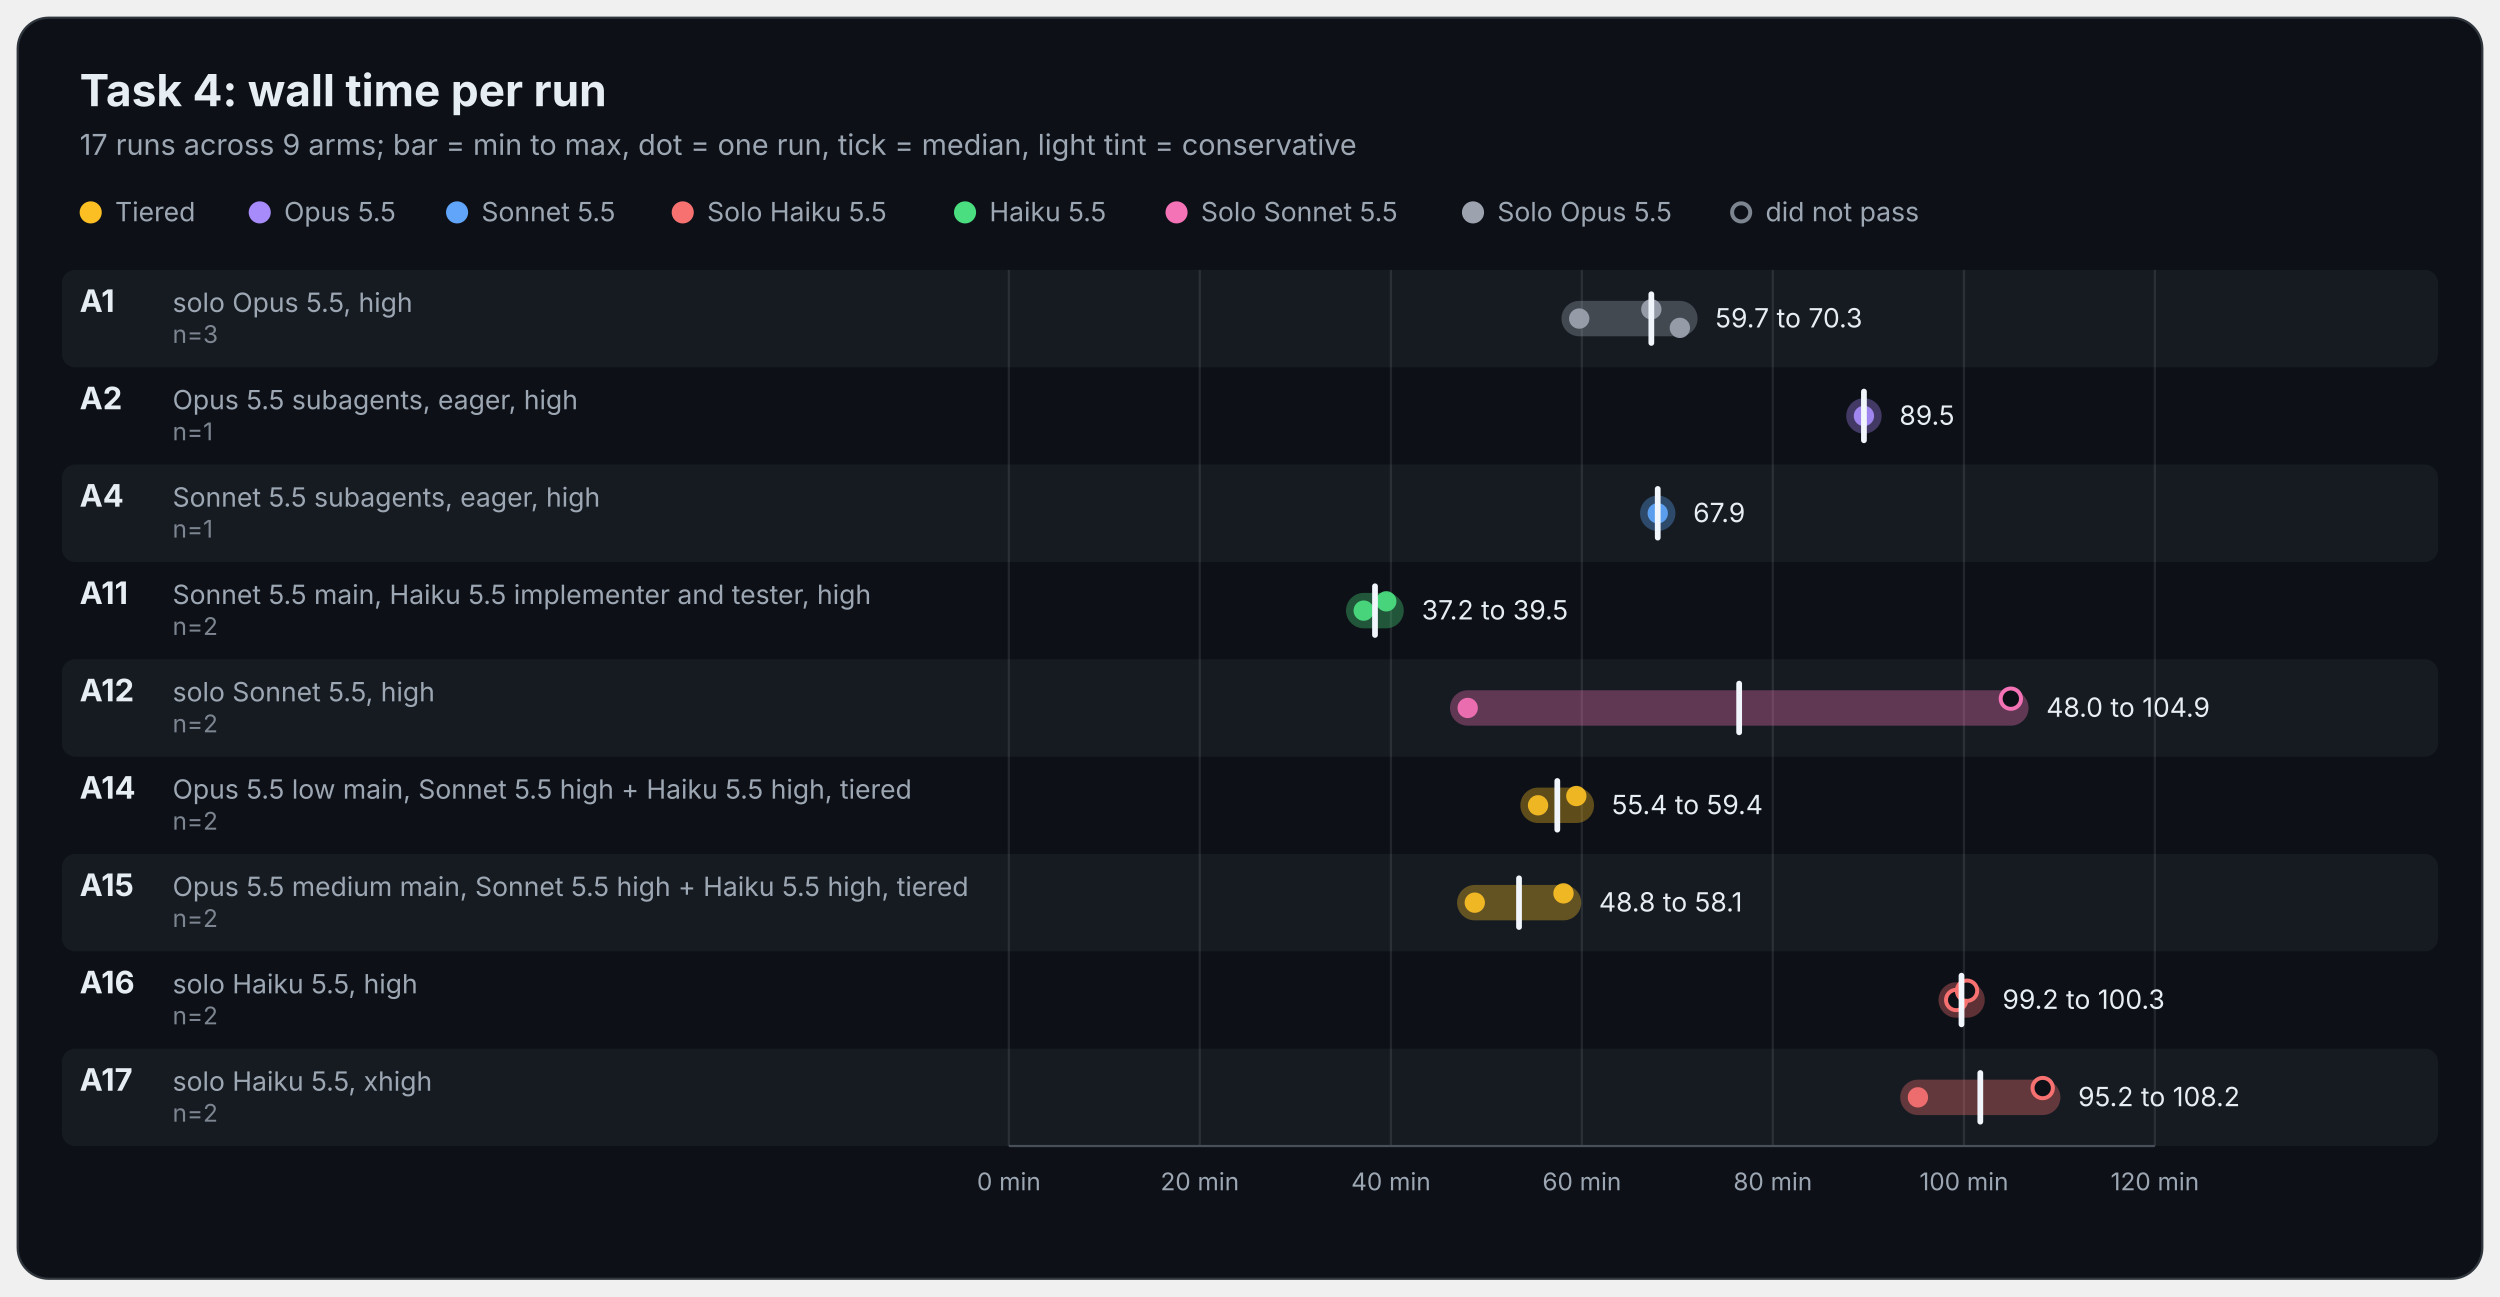
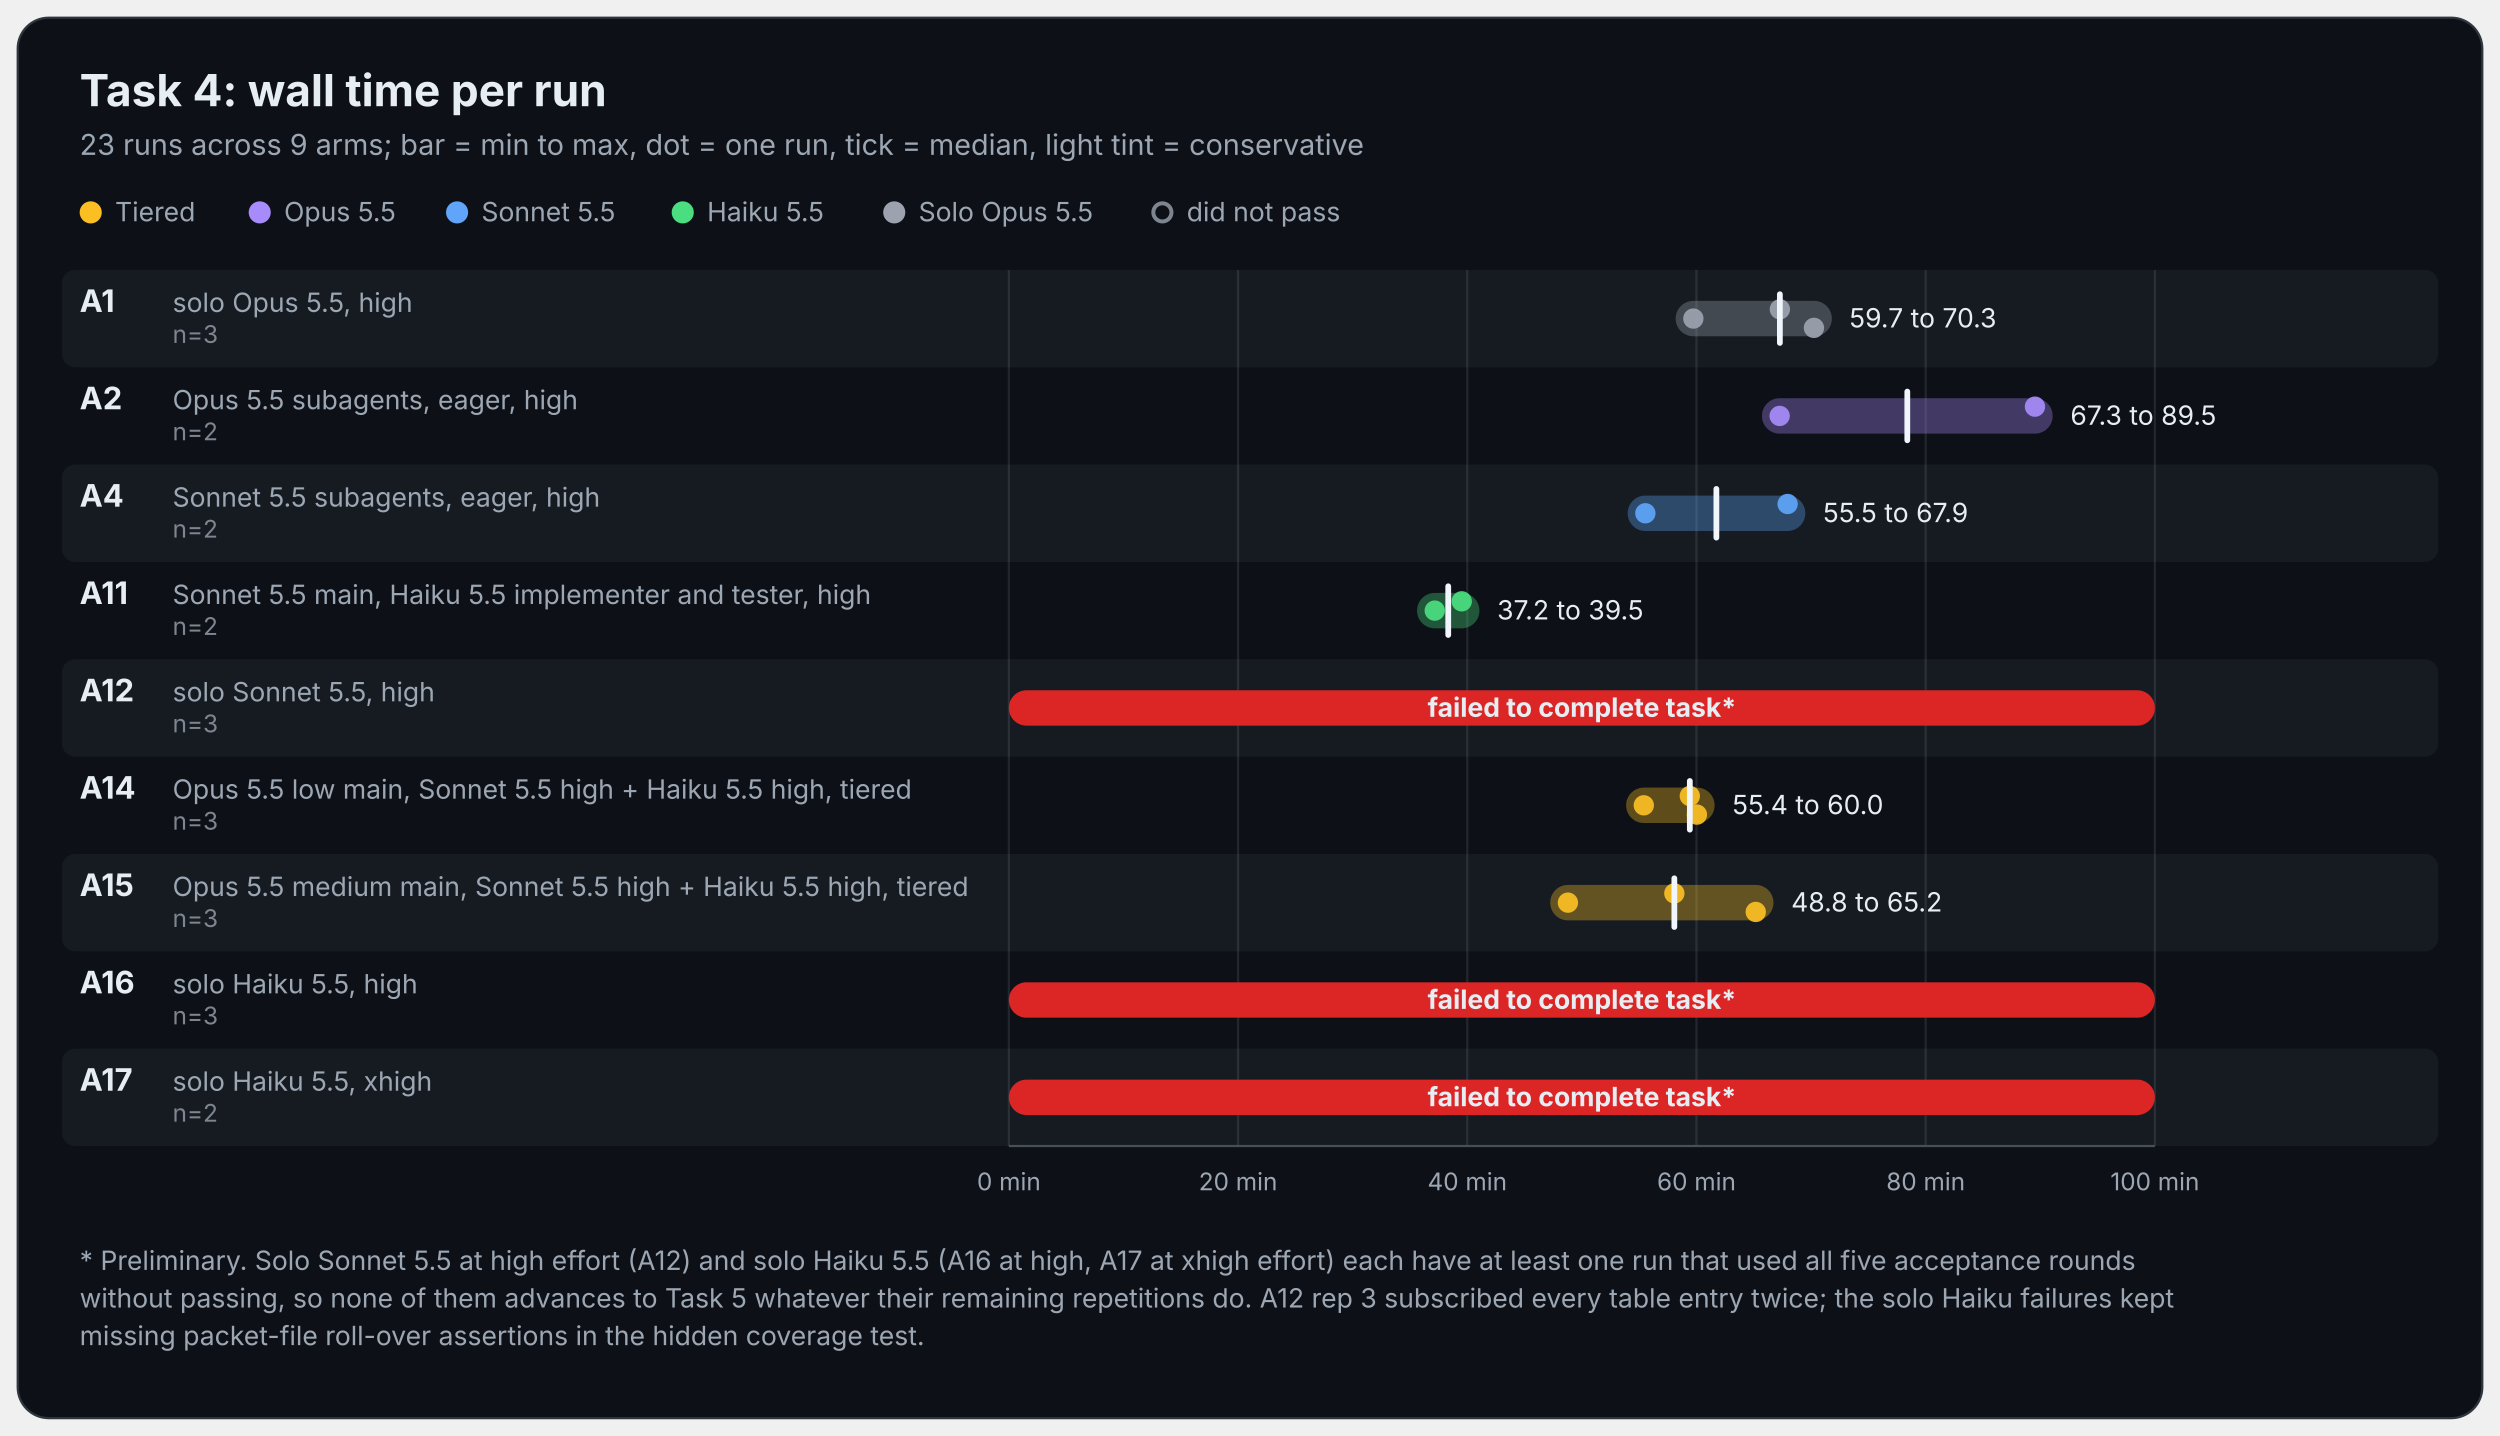
- <svg xmlns="http://www.w3.org/2000/svg" width="1130" height="586.0" viewBox="0 0 1130 586.0" role="img" aria-label="Task 4: wall time per run" font-family="-apple-system, &quot;Segoe UI&quot;, Inter, Roboto, &quot;Helvetica Neue&quot;, Arial, sans-serif">
-   <rect x="8" y="8" width="1114" height="570.0" rx="14" fill="#0d1117" stroke="#30363d" stroke-width="1" />
+ <svg xmlns="http://www.w3.org/2000/svg" width="1130" height="649.0" viewBox="0 0 1130 649.0" role="img" aria-label="Task 4: wall time per run" font-family="-apple-system, &quot;Segoe UI&quot;, Inter, Roboto, &quot;Helvetica Neue&quot;, Arial, sans-serif">
+   <rect x="8" y="8" width="1114" height="633.0" rx="14" fill="#0d1117" stroke="#30363d" stroke-width="1" />
  <text x="36.0" y="48.0" font-size="20" font-weight="700" fill="#e6edf3" text-anchor="start">Task 4: wall time per run</text>
-   <text x="36.0" y="70.0" font-size="13" font-weight="400" fill="#9da7b3" text-anchor="start">17 runs across 9 arms; bar = min to max, dot = one run, tick = median, light tint = conservative</text>
+   <text x="36.0" y="70.0" font-size="13" font-weight="400" fill="#9da7b3" text-anchor="start">23 runs across 9 arms; bar = min to max, dot = one run, tick = median, light tint = conservative</text>
  <circle cx="41.0" cy="96.0" r="5" fill="#fbbf24" />
  <text x="52.0" y="100.0" font-size="12" font-weight="400" fill="#9da7b3" text-anchor="start">Tiered</text>
  <circle cx="117.4" cy="96.0" r="5" fill="#a78bfa" />
  <text x="128.4" y="100.0" font-size="12" font-weight="400" fill="#9da7b3" text-anchor="start">Opus 5.5</text>
  <circle cx="206.6" cy="96.0" r="5" fill="#60a5fa" />
  <text x="217.6" y="100.0" font-size="12" font-weight="400" fill="#9da7b3" text-anchor="start">Sonnet 5.5</text>
-   <circle cx="308.6" cy="96.0" r="5" fill="#f87171" />
-   <text x="319.6" y="100.0" font-size="12" font-weight="400" fill="#9da7b3" text-anchor="start">Solo Haiku 5.5</text>
-   <circle cx="436.2" cy="96.0" r="5" fill="#4ade80" />
-   <text x="447.2" y="100.0" font-size="12" font-weight="400" fill="#9da7b3" text-anchor="start">Haiku 5.5</text>
-   <circle cx="531.8" cy="96.0" r="5" fill="#f472b6" />
-   <text x="542.8" y="100.0" font-size="12" font-weight="400" fill="#9da7b3" text-anchor="start">Solo Sonnet 5.5</text>
-   <circle cx="665.8" cy="96.0" r="5" fill="#9ca3af" />
-   <text x="676.8" y="100.0" font-size="12" font-weight="400" fill="#9da7b3" text-anchor="start">Solo Opus 5.5</text>
-   <circle cx="787.0" cy="96.0" r="4.1" fill="#0d1117" stroke="#7d8590" stroke-width="1.8" />
-   <text x="798.0" y="100.0" font-size="12" font-weight="400" fill="#9da7b3" text-anchor="start">did not pass</text>
+   <circle cx="308.6" cy="96.0" r="5" fill="#4ade80" />
+   <text x="319.6" y="100.0" font-size="12" font-weight="400" fill="#9da7b3" text-anchor="start">Haiku 5.5</text>
+   <circle cx="404.2" cy="96.0" r="5" fill="#9ca3af" />
+   <text x="415.2" y="100.0" font-size="12" font-weight="400" fill="#9da7b3" text-anchor="start">Solo Opus 5.5</text>
+   <circle cx="525.4" cy="96.0" r="4.1" fill="#0d1117" stroke="#7d8590" stroke-width="1.8" />
+   <text x="536.4" y="100.0" font-size="12" font-weight="400" fill="#9da7b3" text-anchor="start">did not pass</text>
  <rect x="28" y="122.0" width="1074.0" height="44" rx="6" fill="#161b22" />
  <rect x="28" y="210.0" width="1074.0" height="44" rx="6" fill="#161b22" />
  <rect x="28" y="298.0" width="1074.0" height="44" rx="6" fill="#161b22" />
  <rect x="28" y="386.0" width="1074.0" height="44" rx="6" fill="#161b22" />
  <rect x="28" y="474.0" width="1074.0" height="44" rx="6" fill="#161b22" />
  <line x1="456.0" y1="122.0" x2="456.0" y2="518.0" stroke="#ffffff" stroke-opacity="0.09" stroke-width="1" />
  <text x="456.0" y="538.0" font-size="11" font-weight="400" fill="#9da7b3" text-anchor="middle">0 min</text>
-   <line x1="542.3" y1="122.0" x2="542.3" y2="518.0" stroke="#ffffff" stroke-opacity="0.09" stroke-width="1" />
-   <text x="542.3" y="538.0" font-size="11" font-weight="400" fill="#9da7b3" text-anchor="middle">20 min</text>
-   <line x1="628.7" y1="122.0" x2="628.7" y2="518.0" stroke="#ffffff" stroke-opacity="0.09" stroke-width="1" />
-   <text x="628.7" y="538.0" font-size="11" font-weight="400" fill="#9da7b3" text-anchor="middle">40 min</text>
-   <line x1="715.0" y1="122.0" x2="715.0" y2="518.0" stroke="#ffffff" stroke-opacity="0.09" stroke-width="1" />
-   <text x="715.0" y="538.0" font-size="11" font-weight="400" fill="#9da7b3" text-anchor="middle">60 min</text>
-   <line x1="801.3" y1="122.0" x2="801.3" y2="518.0" stroke="#ffffff" stroke-opacity="0.09" stroke-width="1" />
-   <text x="801.3" y="538.0" font-size="11" font-weight="400" fill="#9da7b3" text-anchor="middle">80 min</text>
-   <line x1="887.7" y1="122.0" x2="887.7" y2="518.0" stroke="#ffffff" stroke-opacity="0.09" stroke-width="1" />
-   <text x="887.7" y="538.0" font-size="11" font-weight="400" fill="#9da7b3" text-anchor="middle">100 min</text>
+   <line x1="559.6" y1="122.0" x2="559.6" y2="518.0" stroke="#ffffff" stroke-opacity="0.09" stroke-width="1" />
+   <text x="559.6" y="538.0" font-size="11" font-weight="400" fill="#9da7b3" text-anchor="middle">20 min</text>
+   <line x1="663.2" y1="122.0" x2="663.2" y2="518.0" stroke="#ffffff" stroke-opacity="0.09" stroke-width="1" />
+   <text x="663.2" y="538.0" font-size="11" font-weight="400" fill="#9da7b3" text-anchor="middle">40 min</text>
+   <line x1="766.8" y1="122.0" x2="766.8" y2="518.0" stroke="#ffffff" stroke-opacity="0.09" stroke-width="1" />
+   <text x="766.8" y="538.0" font-size="11" font-weight="400" fill="#9da7b3" text-anchor="middle">60 min</text>
+   <line x1="870.4" y1="122.0" x2="870.4" y2="518.0" stroke="#ffffff" stroke-opacity="0.09" stroke-width="1" />
+   <text x="870.4" y="538.0" font-size="11" font-weight="400" fill="#9da7b3" text-anchor="middle">80 min</text>
  <line x1="974.0" y1="122.0" x2="974.0" y2="518.0" stroke="#ffffff" stroke-opacity="0.09" stroke-width="1" />
-   <text x="974.0" y="538.0" font-size="11" font-weight="400" fill="#9da7b3" text-anchor="middle">120 min</text>
+   <text x="974.0" y="538.0" font-size="11" font-weight="400" fill="#9da7b3" text-anchor="middle">100 min</text>
  <line x1="456.0" y1="518.0" x2="974.0" y2="518.0" stroke="#484f58" stroke-width="1" />
  <text x="36.0" y="141.0" font-size="14" font-weight="700" fill="#e6edf3" text-anchor="start">A1</text>
  <text x="78.0" y="141.0" font-size="12" font-weight="400" fill="#9da7b3" text-anchor="start">solo Opus 5.5, high</text>
  <text x="78.0" y="155.0" font-size="11" font-weight="400" fill="#7d8590" text-anchor="start">n=3</text>
-   <rect x="705.8" y="136.0" width="61.5" height="16" rx="8.0" fill="#9ca3af" fill-opacity="0.34" />
-   <circle cx="713.8" cy="144.0" r="4.6" fill="#9ca3af" fill-opacity="0.92" />
-   <circle cx="746.4" cy="139.8" r="4.6" fill="#9ca3af" fill-opacity="0.92" />
-   <circle cx="759.3" cy="148.2" r="4.6" fill="#9ca3af" fill-opacity="0.92" />
-   <line x1="746.4" y1="133.0" x2="746.4" y2="155.0" stroke="#f0f6fc" stroke-width="2.6" stroke-linecap="round" />
-   <text x="775.3" y="148.0" font-size="12" font-weight="400" fill="#e6edf3" text-anchor="start">59.7 to 70.3</text>
+   <rect x="757.4" y="136.0" width="70.6" height="16" rx="8.0" fill="#9ca3af" fill-opacity="0.34" />
+   <circle cx="765.4" cy="144.0" r="4.6" fill="#9ca3af" fill-opacity="0.92" />
+   <circle cx="804.5" cy="139.8" r="4.6" fill="#9ca3af" fill-opacity="0.92" />
+   <circle cx="819.9" cy="148.2" r="4.6" fill="#9ca3af" fill-opacity="0.92" />
+   <line x1="804.5" y1="133.0" x2="804.5" y2="155.0" stroke="#f0f6fc" stroke-width="2.6" stroke-linecap="round" />
+   <text x="835.9" y="148.0" font-size="12" font-weight="400" fill="#e6edf3" text-anchor="start">59.7 to 70.3</text>
  <text x="36.0" y="185.0" font-size="14" font-weight="700" fill="#e6edf3" text-anchor="start">A2</text>
  <text x="78.0" y="185.0" font-size="12" font-weight="400" fill="#9da7b3" text-anchor="start">Opus 5.5 subagents, eager, high</text>
-   <text x="78.0" y="199.0" font-size="11" font-weight="400" fill="#7d8590" text-anchor="start">n=1</text>
-   <rect x="834.5" y="180.0" width="16.0" height="16" rx="8.0" fill="#a78bfa" fill-opacity="0.34" />
-   <circle cx="842.5" cy="188.0" r="4.6" fill="#a78bfa" fill-opacity="0.92" />
-   <line x1="842.5" y1="177.0" x2="842.5" y2="199.0" stroke="#f0f6fc" stroke-width="2.6" stroke-linecap="round" />
-   <text x="858.5" y="192.0" font-size="12" font-weight="400" fill="#e6edf3" text-anchor="start">89.5</text>
+   <text x="78.0" y="199.0" font-size="11" font-weight="400" fill="#7d8590" text-anchor="start">n=2</text>
+   <rect x="796.4" y="180.0" width="131.4" height="16" rx="8.0" fill="#a78bfa" fill-opacity="0.34" />
+   <circle cx="804.4" cy="188.0" r="4.6" fill="#a78bfa" fill-opacity="0.92" />
+   <circle cx="919.8" cy="183.8" r="4.6" fill="#a78bfa" fill-opacity="0.92" />
+   <line x1="862.1" y1="177.0" x2="862.1" y2="199.0" stroke="#f0f6fc" stroke-width="2.6" stroke-linecap="round" />
+   <text x="935.8" y="192.0" font-size="12" font-weight="400" fill="#e6edf3" text-anchor="start">67.3 to 89.5</text>
  <text x="36.0" y="229.0" font-size="14" font-weight="700" fill="#e6edf3" text-anchor="start">A4</text>
  <text x="78.0" y="229.0" font-size="12" font-weight="400" fill="#9da7b3" text-anchor="start">Sonnet 5.5 subagents, eager, high</text>
-   <text x="78.0" y="243.0" font-size="11" font-weight="400" fill="#7d8590" text-anchor="start">n=1</text>
-   <rect x="741.3" y="224.0" width="16.0" height="16" rx="8.0" fill="#60a5fa" fill-opacity="0.34" />
-   <circle cx="749.3" cy="232.0" r="4.6" fill="#60a5fa" fill-opacity="0.92" />
-   <line x1="749.3" y1="221.0" x2="749.3" y2="243.0" stroke="#f0f6fc" stroke-width="2.6" stroke-linecap="round" />
-   <text x="765.3" y="236.0" font-size="12" font-weight="400" fill="#e6edf3" text-anchor="start">67.9</text>
+   <text x="78.0" y="243.0" font-size="11" font-weight="400" fill="#7d8590" text-anchor="start">n=2</text>
+   <rect x="735.7" y="224.0" width="80.3" height="16" rx="8.0" fill="#60a5fa" fill-opacity="0.34" />
+   <circle cx="743.7" cy="232.0" r="4.6" fill="#60a5fa" fill-opacity="0.92" />
+   <circle cx="808.0" cy="227.8" r="4.6" fill="#60a5fa" fill-opacity="0.92" />
+   <line x1="775.8" y1="221.0" x2="775.8" y2="243.0" stroke="#f0f6fc" stroke-width="2.6" stroke-linecap="round" />
+   <text x="824.0" y="236.0" font-size="12" font-weight="400" fill="#e6edf3" text-anchor="start">55.5 to 67.9</text>
  <text x="36.0" y="273.0" font-size="14" font-weight="700" fill="#e6edf3" text-anchor="start">A11</text>
  <text x="78.0" y="273.0" font-size="12" font-weight="400" fill="#9da7b3" text-anchor="start">Sonnet 5.5 main, Haiku 5.5 implementer and tester, high</text>
  <text x="78.0" y="287.0" font-size="11" font-weight="400" fill="#7d8590" text-anchor="start">n=2</text>
-   <rect x="608.4" y="268.0" width="26.1" height="16" rx="8.0" fill="#4ade80" fill-opacity="0.34" />
-   <circle cx="616.4" cy="276.0" r="4.6" fill="#4ade80" fill-opacity="0.92" />
-   <circle cx="626.6" cy="271.8" r="4.6" fill="#4ade80" fill-opacity="0.92" />
-   <line x1="621.5" y1="265.0" x2="621.5" y2="287.0" stroke="#f0f6fc" stroke-width="2.6" stroke-linecap="round" />
-   <text x="642.6" y="280.0" font-size="12" font-weight="400" fill="#e6edf3" text-anchor="start">37.2 to 39.5</text>
+   <rect x="640.5" y="268.0" width="28.2" height="16" rx="8.0" fill="#4ade80" fill-opacity="0.34" />
+   <circle cx="648.5" cy="276.0" r="4.6" fill="#4ade80" fill-opacity="0.92" />
+   <circle cx="660.7" cy="271.8" r="4.6" fill="#4ade80" fill-opacity="0.92" />
+   <line x1="654.6" y1="265.0" x2="654.6" y2="287.0" stroke="#f0f6fc" stroke-width="2.6" stroke-linecap="round" />
+   <text x="676.7" y="280.0" font-size="12" font-weight="400" fill="#e6edf3" text-anchor="start">37.2 to 39.5</text>
  <text x="36.0" y="317.0" font-size="14" font-weight="700" fill="#e6edf3" text-anchor="start">A12</text>
  <text x="78.0" y="317.0" font-size="12" font-weight="400" fill="#9da7b3" text-anchor="start">solo Sonnet 5.5, high</text>
-   <text x="78.0" y="331.0" font-size="11" font-weight="400" fill="#7d8590" text-anchor="start">n=2</text>
-   <rect x="655.4" y="312.0" width="261.5" height="16" rx="8.0" fill="#f472b6" fill-opacity="0.34" />
-   <circle cx="663.4" cy="320.0" r="4.6" fill="#f472b6" fill-opacity="0.92" />
-   <circle cx="908.9" cy="315.8" r="4.6" fill="#0d1117" stroke="#f472b6" stroke-width="1.8" />
-   <line x1="786.1" y1="309.0" x2="786.1" y2="331.0" stroke="#f0f6fc" stroke-width="2.6" stroke-linecap="round" />
-   <text x="924.9" y="324.0" font-size="12" font-weight="400" fill="#e6edf3" text-anchor="start">48.0 to 104.9</text>
+   <text x="78.0" y="331.0" font-size="11" font-weight="400" fill="#7d8590" text-anchor="start">n=3</text>
+   <rect x="456.0" y="312.0" width="518.0" height="16" rx="8.0" fill="#dc2626" />
+   <text x="715.0" y="324.0" font-size="12" font-weight="700" fill="#e6edf3" text-anchor="middle">failed to complete task*</text>
  <text x="36.0" y="361.0" font-size="14" font-weight="700" fill="#e6edf3" text-anchor="start">A14</text>
  <text x="78.0" y="361.0" font-size="12" font-weight="400" fill="#9da7b3" text-anchor="start">Opus 5.5 low main, Sonnet 5.5 high + Haiku 5.5 high, tiered</text>
-   <text x="78.0" y="375.0" font-size="11" font-weight="400" fill="#7d8590" text-anchor="start">n=2</text>
-   <rect x="687.2" y="356.0" width="33.3" height="16" rx="8.0" fill="#fbbf24" fill-opacity="0.34" />
-   <circle cx="695.2" cy="364.0" r="4.6" fill="#fbbf24" fill-opacity="0.92" />
-   <circle cx="712.5" cy="359.8" r="4.6" fill="#fbbf24" fill-opacity="0.92" />
-   <line x1="703.9" y1="353.0" x2="703.9" y2="375.0" stroke="#f0f6fc" stroke-width="2.6" stroke-linecap="round" />
-   <text x="728.5" y="368.0" font-size="12" font-weight="400" fill="#e6edf3" text-anchor="start">55.4 to 59.4</text>
+   <text x="78.0" y="375.0" font-size="11" font-weight="400" fill="#7d8590" text-anchor="start">n=3</text>
+   <rect x="735.0" y="356.0" width="40.0" height="16" rx="8.0" fill="#fbbf24" fill-opacity="0.34" />
+   <circle cx="743.0" cy="364.0" r="4.6" fill="#fbbf24" fill-opacity="0.92" />
+   <circle cx="763.8" cy="359.8" r="4.6" fill="#fbbf24" fill-opacity="0.92" />
+   <circle cx="767.0" cy="368.2" r="4.6" fill="#fbbf24" fill-opacity="0.92" />
+   <line x1="763.8" y1="353.0" x2="763.8" y2="375.0" stroke="#f0f6fc" stroke-width="2.6" stroke-linecap="round" />
+   <text x="783.0" y="368.0" font-size="12" font-weight="400" fill="#e6edf3" text-anchor="start">55.4 to 60.0</text>
  <text x="36.0" y="405.0" font-size="14" font-weight="700" fill="#e6edf3" text-anchor="start">A15</text>
  <text x="78.0" y="405.0" font-size="12" font-weight="400" fill="#9da7b3" text-anchor="start">Opus 5.5 medium main, Sonnet 5.5 high + Haiku 5.5 high, tiered</text>
-   <text x="78.0" y="419.0" font-size="11" font-weight="400" fill="#7d8590" text-anchor="start">n=2</text>
-   <rect x="658.6" y="400.0" width="56.1" height="16" rx="8.0" fill="#fbbf24" fill-opacity="0.34" />
-   <circle cx="666.6" cy="408.0" r="4.6" fill="#fbbf24" fill-opacity="0.92" />
-   <circle cx="706.7" cy="403.8" r="4.6" fill="#fbbf24" fill-opacity="0.92" />
-   <line x1="686.6" y1="397.0" x2="686.6" y2="419.0" stroke="#f0f6fc" stroke-width="2.6" stroke-linecap="round" />
-   <text x="722.7" y="412.0" font-size="12" font-weight="400" fill="#e6edf3" text-anchor="start">48.8 to 58.1</text>
+   <text x="78.0" y="419.0" font-size="11" font-weight="400" fill="#7d8590" text-anchor="start">n=3</text>
+   <rect x="700.7" y="400.0" width="100.9" height="16" rx="8.0" fill="#fbbf24" fill-opacity="0.34" />
+   <circle cx="708.7" cy="408.0" r="4.6" fill="#fbbf24" fill-opacity="0.92" />
+   <circle cx="756.8" cy="403.8" r="4.6" fill="#fbbf24" fill-opacity="0.92" />
+   <circle cx="793.6" cy="412.2" r="4.6" fill="#fbbf24" fill-opacity="0.92" />
+   <line x1="756.8" y1="397.0" x2="756.8" y2="419.0" stroke="#f0f6fc" stroke-width="2.6" stroke-linecap="round" />
+   <text x="809.6" y="412.0" font-size="12" font-weight="400" fill="#e6edf3" text-anchor="start">48.8 to 65.2</text>
  <text x="36.0" y="449.0" font-size="14" font-weight="700" fill="#e6edf3" text-anchor="start">A16</text>
  <text x="78.0" y="449.0" font-size="12" font-weight="400" fill="#9da7b3" text-anchor="start">solo Haiku 5.5, high</text>
-   <text x="78.0" y="463.0" font-size="11" font-weight="400" fill="#7d8590" text-anchor="start">n=2</text>
-   <rect x="876.2" y="444.0" width="20.9" height="16" rx="8.0" fill="#f87171" fill-opacity="0.34" />
-   <circle cx="884.2" cy="452.0" r="4.6" fill="#0d1117" stroke="#f87171" stroke-width="1.8" />
-   <circle cx="889.1" cy="447.8" r="4.6" fill="#0d1117" stroke="#f87171" stroke-width="1.8" />
-   <line x1="886.6" y1="441.0" x2="886.6" y2="463.0" stroke="#f0f6fc" stroke-width="2.6" stroke-linecap="round" />
-   <text x="905.1" y="456.0" font-size="12" font-weight="400" fill="#e6edf3" text-anchor="start">99.2 to 100.3</text>
+   <text x="78.0" y="463.0" font-size="11" font-weight="400" fill="#7d8590" text-anchor="start">n=3</text>
+   <rect x="456.0" y="444.0" width="518.0" height="16" rx="8.0" fill="#dc2626" />
+   <text x="715.0" y="456.0" font-size="12" font-weight="700" fill="#e6edf3" text-anchor="middle">failed to complete task*</text>
  <text x="36.0" y="493.0" font-size="14" font-weight="700" fill="#e6edf3" text-anchor="start">A17</text>
  <text x="78.0" y="493.0" font-size="12" font-weight="400" fill="#9da7b3" text-anchor="start">solo Haiku 5.5, xhigh</text>
  <text x="78.0" y="507.0" font-size="11" font-weight="400" fill="#7d8590" text-anchor="start">n=2</text>
-   <rect x="858.9" y="488.0" width="72.4" height="16" rx="8.0" fill="#f87171" fill-opacity="0.34" />
-   <circle cx="866.9" cy="496.0" r="4.6" fill="#f87171" fill-opacity="0.92" />
-   <circle cx="923.3" cy="491.8" r="4.6" fill="#0d1117" stroke="#f87171" stroke-width="1.8" />
-   <line x1="895.1" y1="485.0" x2="895.1" y2="507.0" stroke="#f0f6fc" stroke-width="2.6" stroke-linecap="round" />
-   <text x="939.3" y="500.0" font-size="12" font-weight="400" fill="#e6edf3" text-anchor="start">95.2 to 108.2</text>
+   <rect x="456.0" y="488.0" width="518.0" height="16" rx="8.0" fill="#dc2626" />
+   <text x="715.0" y="500.0" font-size="12" font-weight="700" fill="#e6edf3" text-anchor="middle">failed to complete task*</text>
+   <text x="36.0" y="574.0" font-size="12" font-weight="400" fill="#9da7b3" text-anchor="start">* Preliminary. Solo Sonnet 5.5 at high effort (A12) and solo Haiku 5.5 (A16 at high, A17 at xhigh effort) each have at least one run that used all five acceptance rounds</text>
+   <text x="36.0" y="591.0" font-size="12" font-weight="400" fill="#9da7b3" text-anchor="start">without passing, so none of them advances to Task 5 whatever their remaining repetitions do. A12 rep 3 subscribed every table entry twice; the solo Haiku failures kept</text>
+   <text x="36.0" y="608.0" font-size="12" font-weight="400" fill="#9da7b3" text-anchor="start">missing packet-file roll-over assertions in the hidden coverage test.</text>
</svg>
